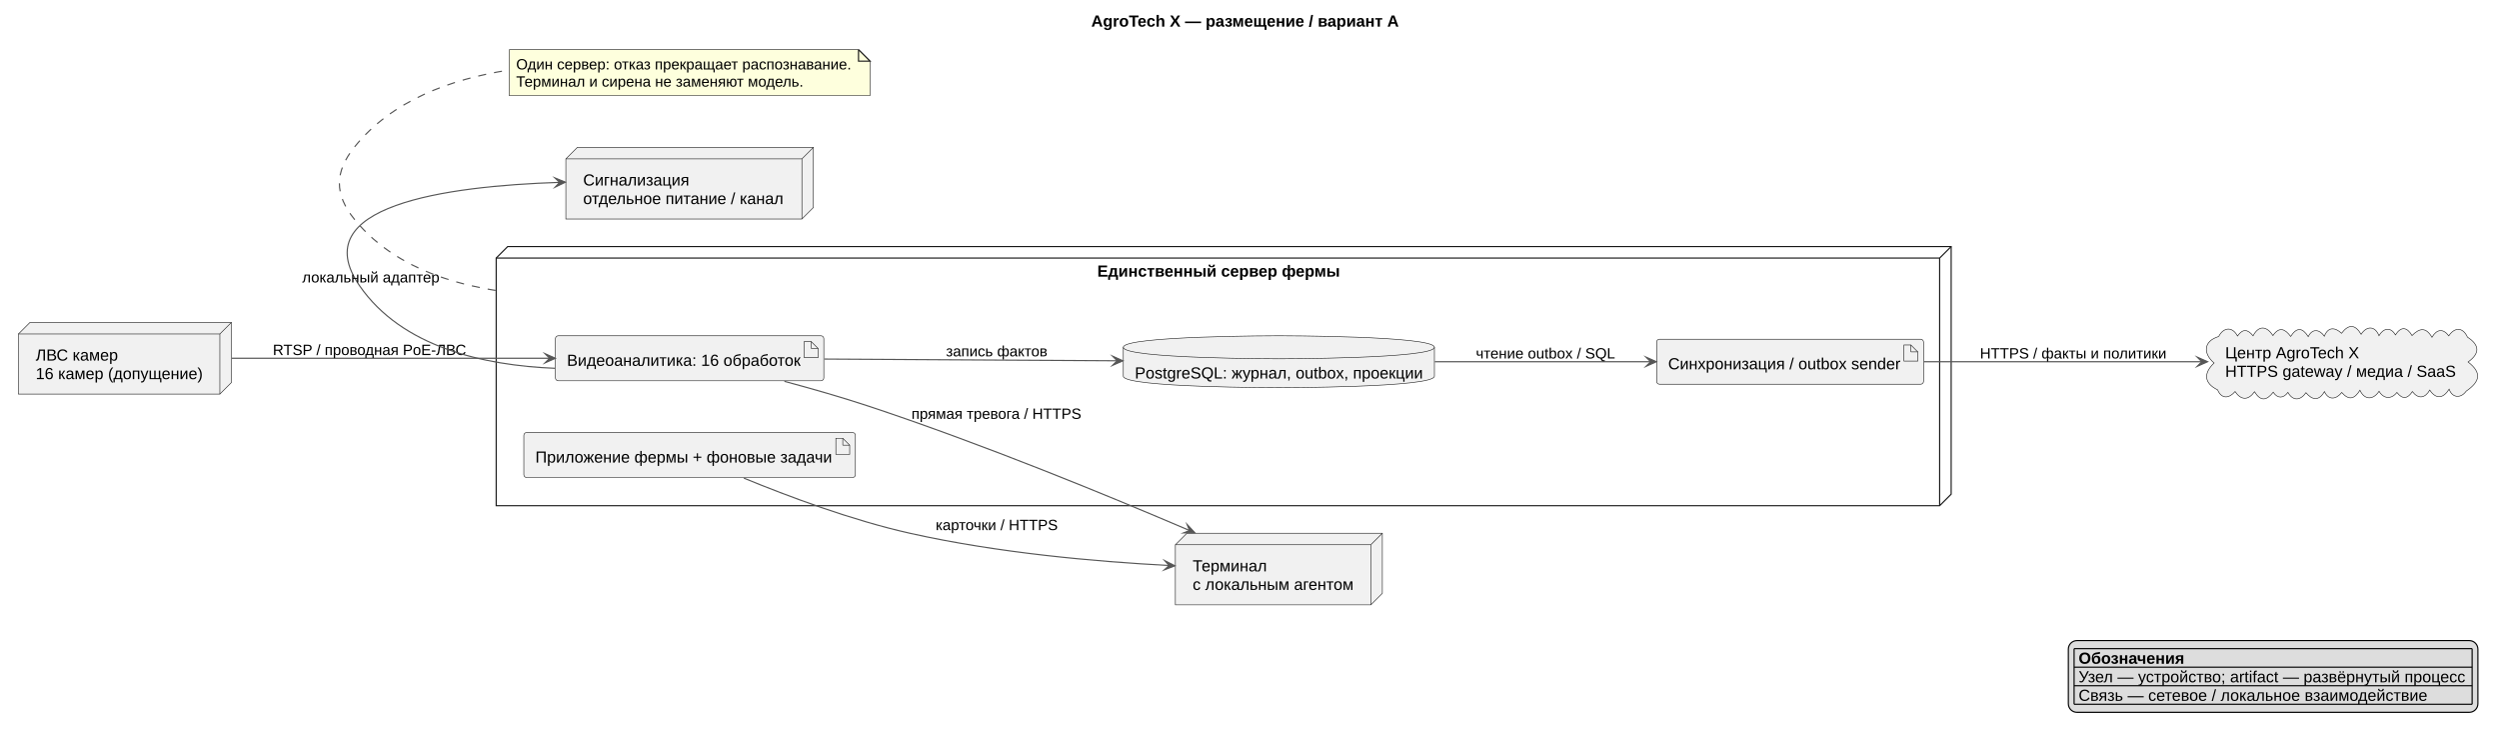
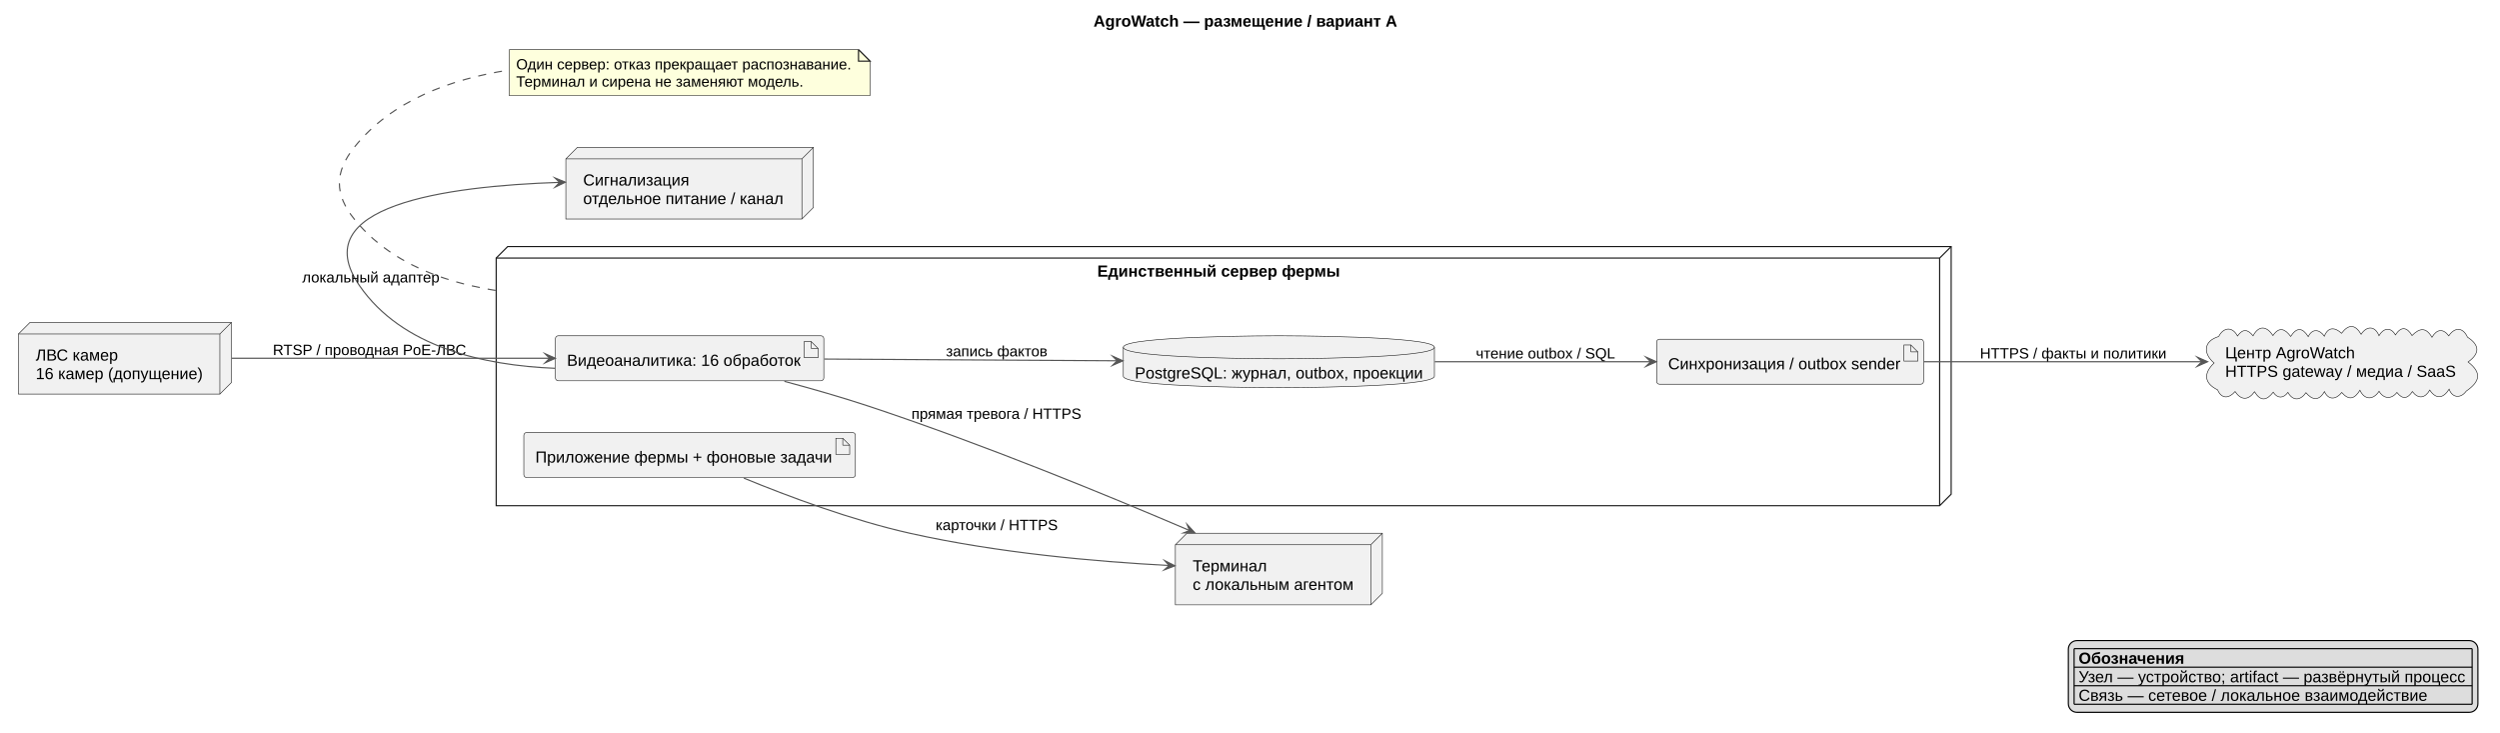
<svg xmlns="http://www.w3.org/2000/svg" version="1.1" data-diagram-type="DESCRIPTION" style="width:2487px;height:729px;background:#FFFFFF;" width="2487.604px" height="729.896px" viewBox="0 0 2487 729" zoomAndPan="magnify" preserveAspectRatio="none" contentStyleType="text/css">
  <defs />
  <g font-family="sans-serif" lengthAdjust="spacing">
    <g class="title" data-source-line="10">
-       <text x="1086.015" y="26.505" fill="#000" font-size="16.042" textLength="307.713" font-weight="700" font-family="Arial">AgroTech X — размещение / вариант А</text>
+       <text x="1088.251" y="26.505" fill="#000" font-size="16.042" textLength="303.241" font-weight="700" font-family="Arial">AgroWatch — размещение / вариант А</text>
    </g>
    <g class="cluster" data-qualified-name="pool" id="ent0002" data-source-line="14">
      <polygon points="493.808,256.722,505.267,245.264,1941.786,245.264,1941.786,491.618,1930.328,503.077,493.808,503.077,493.808,256.722" fill="none" style="stroke:#181818;stroke-width:1.146;stroke-linejoin:miter;stroke-miterlimit:10;" />
      <line x1="1930.328" y1="256.722" x2="1941.786" y2="245.264" style="stroke:#181818;stroke-width:1.146;" />
      <line x1="493.808" y1="256.722" x2="1930.328" y2="256.722" style="stroke:#181818;stroke-width:1.146;" />
      <line x1="1930.328" y1="256.722" x2="1930.328" y2="503.077" style="stroke:#181818;stroke-width:1.146;" />
      <text x="1092.016" y="275.207" fill="#000" font-size="16.042" textLength="242.395" font-weight="700" font-family="Arial">Единственный сервер фермы</text>
    </g>
    <g class="entity" data-qualified-name="pool.video" id="ent0003" data-source-line="15">
      <rect x="552.784" y="334.009" width="267.073" height="44.801" fill="#F1F1F1" style="stroke:#181818;stroke-width:0.573;" rx="2.865" ry="2.865" />
      <polygon points="800.378,339.738,800.378,355.78,814.128,355.78,814.128,346.613,807.253,339.738,800.378,339.738" fill="#F1F1F1" style="stroke:#181818;stroke-width:0.573;stroke-linejoin:miter;stroke-miterlimit:10;" />
      <line x1="807.253" y1="339.738" x2="807.253" y2="346.613" style="stroke:#181818;stroke-width:0.573;" />
      <line x1="814.128" y1="346.613" x2="807.253" y2="346.613" style="stroke:#181818;stroke-width:0.573;" />
      <text x="564.243" y="363.952" fill="#000" font-size="16.042" textLength="232.698" font-family="Arial">Видеоаналитика: 16 обработок</text>
    </g>
    <g class="entity" data-qualified-name="pool.app" id="ent0004" data-source-line="16">
      <rect x="521.308" y="430.259" width="330.01" height="44.801" fill="#F1F1F1" style="stroke:#181818;stroke-width:0.573;" rx="2.865" ry="2.865" />
      <polygon points="831.839,435.988,831.839,452.03,845.589,452.03,845.589,442.863,838.714,435.988,831.839,435.988" fill="#F1F1F1" style="stroke:#181818;stroke-width:0.573;stroke-linejoin:miter;stroke-miterlimit:10;" />
      <line x1="838.714" y1="435.988" x2="838.714" y2="442.863" style="stroke:#181818;stroke-width:0.573;" />
      <line x1="845.589" y1="442.863" x2="838.714" y2="442.863" style="stroke:#181818;stroke-width:0.573;" />
      <text x="532.767" y="460.202" fill="#000" font-size="16.042" textLength="295.635" font-family="Arial">Приложение фермы + фоновые задачи</text>
    </g>
    <g class="entity" data-qualified-name="pool.sync" id="ent0005" data-source-line="17">
      <rect x="1648.671" y="337.446" width="265.616" height="44.801" fill="#F1F1F1" style="stroke:#181818;stroke-width:0.573;" rx="2.865" ry="2.865" />
      <polygon points="1894.808,343.176,1894.808,359.217,1908.558,359.217,1908.558,350.051,1901.683,343.176,1894.808,343.176" fill="#F1F1F1" style="stroke:#181818;stroke-width:0.573;stroke-linejoin:miter;stroke-miterlimit:10;" />
      <line x1="1901.683" y1="343.176" x2="1901.683" y2="350.051" style="stroke:#181818;stroke-width:0.573;" />
      <line x1="1908.558" y1="350.051" x2="1901.683" y2="350.051" style="stroke:#181818;stroke-width:0.573;" />
      <text x="1660.129" y="367.389" fill="#000" font-size="16.042" textLength="231.241" font-family="Arial">Синхронизация / outbox sender</text>
    </g>
    <g class="entity" data-qualified-name="pool.log" id="ent0006" data-source-line="18">
      <path d="M1117.932,345.467 C1117.932,334.009 1272.732,334.009 1272.732,334.009 C1272.732,334.009 1427.531,334.009 1427.531,345.467 L1427.531,374.226 C1427.531,385.684 1272.732,385.684 1272.732,385.684 C1272.732,385.684 1117.932,385.684 1117.932,374.226 L1117.932,345.467" style="stroke:#181818;stroke-width:0.573;" fill="#F1F1F1" />
      <path d="M1117.932,345.467 C1117.932,356.926 1272.732,356.926 1272.732,356.926 C1272.732,356.926 1427.531,356.926 1427.531,345.467" style="stroke:#181818;stroke-width:0.573;" fill="none" />
      <text x="1129.391" y="376.556" fill="#000" font-size="16.042" textLength="286.682" font-family="Arial">PostgreSQL: журнал, outbox, проекции</text>
    </g>
    <g class="entity" data-qualified-name="cams" id="ent0001" data-source-line="13">
      <polygon points="18.333,332.233,29.792,320.774,230.27,320.774,230.27,380.584,218.812,392.042,18.333,392.042,18.333,332.233" fill="#F1F1F1" style="stroke:#181818;stroke-width:0.573;stroke-linejoin:miter;stroke-miterlimit:10;" />
      <line x1="218.812" y1="332.233" x2="230.27" y2="320.774" style="stroke:#181818;stroke-width:0.573;" />
      <line x1="18.333" y1="332.233" x2="218.812" y2="332.233" style="stroke:#181818;stroke-width:0.573;" />
      <line x1="218.812" y1="332.233" x2="218.812" y2="392.042" style="stroke:#181818;stroke-width:0.573;" />
      <text x="35.521" y="358.738" fill="#000" font-size="16.042" textLength="82.08" font-family="Arial">ЛВС камер</text>
      <text x="35.521" y="377.184" fill="#000" font-size="16.042" textLength="166.103" font-family="Arial">16 камер (допущение)</text>
    </g>
    <g class="entity" data-qualified-name="term" id="ent0007" data-source-line="20">
      <polygon points="1169.735,541.92,1181.194,530.462,1375.711,530.462,1375.711,590.271,1364.253,601.73,1169.735,601.73,1169.735,541.92" fill="#F1F1F1" style="stroke:#181818;stroke-width:0.573;stroke-linejoin:miter;stroke-miterlimit:10;" />
      <line x1="1364.253" y1="541.92" x2="1375.711" y2="530.462" style="stroke:#181818;stroke-width:0.573;" />
      <line x1="1169.735" y1="541.92" x2="1364.253" y2="541.92" style="stroke:#181818;stroke-width:0.573;" />
      <line x1="1364.253" y1="541.92" x2="1364.253" y2="601.73" style="stroke:#181818;stroke-width:0.573;" />
      <text x="1186.923" y="568.426" fill="#000" font-size="16.042" textLength="74.772" font-family="Arial">Терминал</text>
      <text x="1186.923" y="586.872" fill="#000" font-size="16.042" textLength="160.143" font-family="Arial">с локальным агентом</text>
    </g>
    <g class="entity" data-qualified-name="sound" id="ent0008" data-source-line="21">
      <polygon points="563.131,158.066,574.59,146.608,809.501,146.608,809.501,206.417,798.043,217.876,563.131,217.876,563.131,158.066" fill="#F1F1F1" style="stroke:#181818;stroke-width:0.573;stroke-linejoin:miter;stroke-miterlimit:10;" />
      <line x1="798.043" y1="158.066" x2="809.501" y2="146.608" style="stroke:#181818;stroke-width:0.573;" />
      <line x1="563.131" y1="158.066" x2="798.043" y2="158.066" style="stroke:#181818;stroke-width:0.573;" />
      <line x1="798.043" y1="158.066" x2="798.043" y2="217.876" style="stroke:#181818;stroke-width:0.573;" />
      <text x="580.319" y="184.571" fill="#000" font-size="16.042" textLength="105.61" font-family="Arial">Сигнализация</text>
      <text x="580.319" y="203.018" fill="#000" font-size="16.042" textLength="200.536" font-family="Arial">отдельное питание / канал</text>
    </g>
    <g class="entity" data-qualified-name="center" id="ent0009" data-source-line="22">
      <path d="M2208.027,334.738 C2212.718,325.562 2221.547,324.466 2226.739,334.243 C2232.029,326.863 2236.771,327.337 2242.241,334.046 C2248.129,323.14 2255.887,324.43 2262.042,333.784 C2268.36,324.464 2274.168,327.301 2279.657,334.66 C2285.74,325.408 2291.259,325.618 2297.131,334.859 C2301.421,326.305 2308.497,327.735 2313.174,334.452 C2316.969,324.857 2323.822,325.505 2330.276,331.542 C2337.269,322.318 2343.774,322.373 2349.778,332.537 C2355.215,324.121 2363.533,323.854 2367.548,333.906 C2371.786,326.631 2378.933,324.612 2383.906,333.146 C2389.707,324.379 2395.322,325.228 2400.456,333.784 C2407.99,326.155 2414.315,325.303 2420.286,335.52 C2424.875,327.683 2431.088,326.243 2437.027,334.079 C2442.893,325.296 2451.066,325.292 2455.619,335.374 C2467.852,343.29 2468.128,351.587 2456.231,360.101 C2470.576,371.181 2467.706,379.838 2454.357,389.129 C2449.212,396.385 2440.64,396.296 2437.373,387.181 C2431.687,396.223 2424.634,397.812 2418.087,388.065 C2413.414,396.149 2406.82,397.399 2400.781,389.548 C2395.931,396.887 2391.087,397.613 2385.396,390.439 C2379.794,397.517 2372.247,396.967 2367.626,389.259 C2361.931,397.976 2353.29,398.288 2348.598,388.242 C2343.27,396.759 2337.897,398.881 2330.483,390.475 C2325.243,397.11 2317.656,398.863 2313.255,389.567 C2307.909,399.064 2301.262,398.32 2294.878,390.681 C2289.481,398.468 2282.052,399.361 2276.934,390.383 C2272.371,396.426 2266.695,396.776 2262.29,390.199 C2255.596,398.656 2249.893,399.604 2243.675,389.716 C2237.486,398.458 2230.351,398.395 2224.329,389.533 C2218.571,396.285 2211.108,397.485 2206.942,387.844 C2193.072,380.994 2192.957,371.135 2203.449,361.104 C2192.469,351.741 2192.546,339.506 2208.027,334.738" style="stroke:#181818;stroke-width:0.573;" fill="#F1F1F1" />
-       <text x="2214.495" y="356.446" fill="#000" font-size="16.042" textLength="135.077" font-family="Arial">Центр AgroTech X</text>
+       <text x="2214.495" y="356.446" fill="#000" font-size="16.042" textLength="129.72" font-family="Arial">Центр AgroWatch</text>
      <text x="2214.495" y="374.893" fill="#000" font-size="16.042" textLength="229.964" font-family="Arial">HTTPS gateway / медиа / SaaS</text>
    </g>
    <g class="entity" data-qualified-name="GMN17" id="ent0018" data-source-line="31">
      <path d="M506.791,49.384 L506.791,95.1 L865.849,95.1 L865.849,60.842 L854.391,49.384 L506.791,49.384" style="stroke:#181818;stroke-width:0.573;" fill="#FEFFDD" />
      <path d="M854.391,49.384 L854.391,60.842 L865.849,60.842 L854.391,49.384" style="stroke:#181818;stroke-width:1.146;" fill="#FEFFDD" />
      <text x="513.666" y="69.085" fill="#000" font-size="14.896" textLength="334.996" font-family="Arial">Один сервер: отказ прекращает распознавание.</text>
      <text x="513.666" y="86.214" fill="#000" font-size="14.896" textLength="287.821" font-family="Arial">Терминал и сирена не заменяют модель.</text>
    </g>
    <g class="link" data-entity-1="ent0001" data-entity-2="ent0003" id="lnk10" data-source-line="23" data-link-type="dependency">
      <path d="M230.725,356.41 C321.933,356.41 448.594,356.41 546.975,356.41" style="stroke:#555;stroke-width:1.146;" fill="none" id="cams-to-video" />
      <polygon points="552.704,356.41,542.392,351.827,546.975,356.41,542.392,360.993,552.704,356.41" fill="#555" style="stroke:#555;stroke-width:1.146;stroke-linejoin:miter;stroke-miterlimit:10;" />
      <text x="271.517" y="353.195" fill="#000" font-size="14.896" textLength="193.966" font-family="Arial">RTSP / проводная PoE-ЛВС</text>
    </g>
    <g class="link" data-entity-1="ent0003" data-entity-2="ent0007" id="lnk11" data-source-line="24" data-link-type="dependency">
      <path d="M780.656,379.372 C808.271,386.763 838.452,395.426 865.849,404.535 C979.687,442.416 1102.559,492.95 1183.822,527.738" style="stroke:#555;stroke-width:1.146;" fill="none" id="video-to-term" />
      <polygon points="1189.089,529.992,1181.412,521.72,1183.822,527.738,1177.804,530.147,1189.089,529.992" fill="#555" style="stroke:#555;stroke-width:1.146;stroke-linejoin:miter;stroke-miterlimit:10;" />
      <text x="907.099" y="416.708" fill="#000" font-size="14.896" textLength="169.695" font-family="Arial">прямая тревога / HTTPS</text>
    </g>
    <g class="link" data-entity-1="ent0003" data-entity-2="ent0008" id="lnk12" data-source-line="25" data-link-type="dependency">
      <path d="M552.223,366.39 C481.101,363.514 399.919,345.261 357.809,284.222 C303.039,204.839 442.386,185.218 556.958,181.414" style="stroke:#555;stroke-width:1.146;" fill="none" id="video-to-sound" />
      <polygon points="562.684,181.223,552.225,176.985,556.958,181.414,552.53,186.146,562.684,181.223" fill="#555" style="stroke:#555;stroke-width:1.146;stroke-linejoin:miter;stroke-miterlimit:10;" />
      <text x="300.735" y="281.007" fill="#000" font-size="14.896" textLength="136.339" font-family="Arial">локальный адаптер</text>
    </g>
    <g class="link" data-entity-1="ent0003" data-entity-2="ent0006" id="lnk13" data-source-line="26" data-link-type="dependency">
      <path d="M820.371,357.189 C908.749,357.716 1019.379,358.37 1111.791,358.909" style="stroke:#555;stroke-width:1.146;" fill="none" id="video-to-log" />
      <polygon points="1117.52,358.942,1107.234,354.299,1111.791,358.909,1107.181,363.465,1117.52,358.942" fill="#555" style="stroke:#555;stroke-width:1.146;stroke-linejoin:miter;stroke-miterlimit:10;" />
      <text x="941.474" y="354.501" fill="#000" font-size="14.896" textLength="100.925" font-family="Arial">запись фактов</text>
    </g>
    <g class="link" data-entity-1="ent0004" data-entity-2="ent0007" id="lnk14" data-source-line="27" data-link-type="dependency">
      <path d="M740.254,475.622 C783.842,493.578 847.779,517.583 905.953,530.577 C993.564,550.136 1089.638,558.631 1163.533,562.572" style="stroke:#555;stroke-width:1.146;" fill="none" id="app-to-term" />
      <polygon points="1169.254,562.878,1159.2,557.751,1163.533,562.572,1158.712,566.905,1169.254,562.878" fill="#555" style="stroke:#555;stroke-width:1.146;stroke-linejoin:miter;stroke-miterlimit:10;" />
      <text x="931.161" y="527.361" fill="#000" font-size="14.896" textLength="122.032" font-family="Arial">карточки / HTTPS</text>
    </g>
    <g class="link" data-entity-1="ent0006" data-entity-2="ent0005" id="lnk15" data-source-line="28" data-link-type="dependency">
      <path d="M1427.892,359.847 C1498.315,359.847 1575.177,359.847 1642.701,359.847" style="stroke:#555;stroke-width:1.146;" fill="none" id="log-to-sync" />
      <polygon points="1648.43,359.847,1638.118,355.264,1642.701,359.847,1638.118,364.431,1648.43,359.847" fill="#555" style="stroke:#555;stroke-width:1.146;stroke-linejoin:miter;stroke-miterlimit:10;" />
      <text x="1468.775" y="356.632" fill="#000" font-size="14.896" textLength="138.783" font-family="Arial">чтение outbox / SQL</text>
    </g>
    <g class="link" data-entity-1="ent0005" data-entity-2="ent0009" id="lnk16" data-source-line="29" data-link-type="dependency">
      <path d="M1914.733,359.847 C2000.373,359.847 2105.755,359.847 2191.246,359.847" style="stroke:#555;stroke-width:1.146;" fill="none" id="sync-to-center" />
      <polygon points="2196.975,359.847,2186.663,355.264,2191.246,359.847,2186.663,364.431,2196.975,359.847" fill="#555" style="stroke:#555;stroke-width:1.146;stroke-linejoin:miter;stroke-miterlimit:10;" />
      <text x="1970.432" y="356.632" fill="#000" font-size="14.896" textLength="185.769" font-family="Arial">HTTPS / факты и политики</text>
    </g>
    <g class="link" data-entity-1="ent0002" data-entity-2="ent0018" id="lnk19" data-source-line="31" data-link-type="association">
      <path d="M493.234,288.915 C492.671,288.826 492.108,288.737 491.545,288.646 C490.419,288.463 489.294,288.276 488.17,288.083 C485.92,287.697 483.674,287.291 481.431,286.862 C476.944,286.004 472.473,285.059 468.027,284.019 C459.135,281.939 450.345,279.483 441.742,276.6 C407.327,265.067 375.896,246.708 352.871,218.337 C332.658,193.427 332.796,171.174 352.871,146.149 C389.801,100.144 448.399,78.729 506.241,69.745" style="stroke:#555;stroke-width:1.146;stroke-dasharray:8.021,8.021;" fill="none" id="pool-GMN17" />
    </g>
    <g class="legend" data-source-line="35">
      <rect x="2058.404" y="637.251" width="407.589" height="71.381" fill="#DDD" style="stroke:#000;stroke-width:1.146;" rx="8.594" ry="8.594" />
      <text x="2068.59" y="660.318" fill="#000" font-size="16.042" textLength="105.916" font-weight="700" font-family="Arial">Обозначения</text>
      <text x="2068.59" y="678.765" fill="#000" font-size="16.042" textLength="387.217" font-family="Arial">Узел — устройство; artifact — развёрнутый процесс</text>
      <text x="2068.59" y="697.211" fill="#000" font-size="16.042" textLength="348.233" font-family="Arial">Связь — сетевое / локальное взаимодействие</text>
      <line x1="2064.133" y1="645.271" x2="2460.264" y2="645.271" style="stroke:#000;stroke-width:1.146;" />
      <line x1="2064.133" y1="663.718" x2="2460.264" y2="663.718" style="stroke:#000;stroke-width:1.146;" />
      <line x1="2064.133" y1="682.164" x2="2460.264" y2="682.164" style="stroke:#000;stroke-width:1.146;" />
      <line x1="2064.133" y1="700.61" x2="2460.264" y2="700.61" style="stroke:#000;stroke-width:1.146;" />
      <line x1="2064.133" y1="645.271" x2="2064.133" y2="700.61" style="stroke:#000;stroke-width:1.146;" />
      <line x1="2460.264" y1="645.271" x2="2460.264" y2="700.61" style="stroke:#000;stroke-width:1.146;" />
    </g>
  </g>
</svg>
